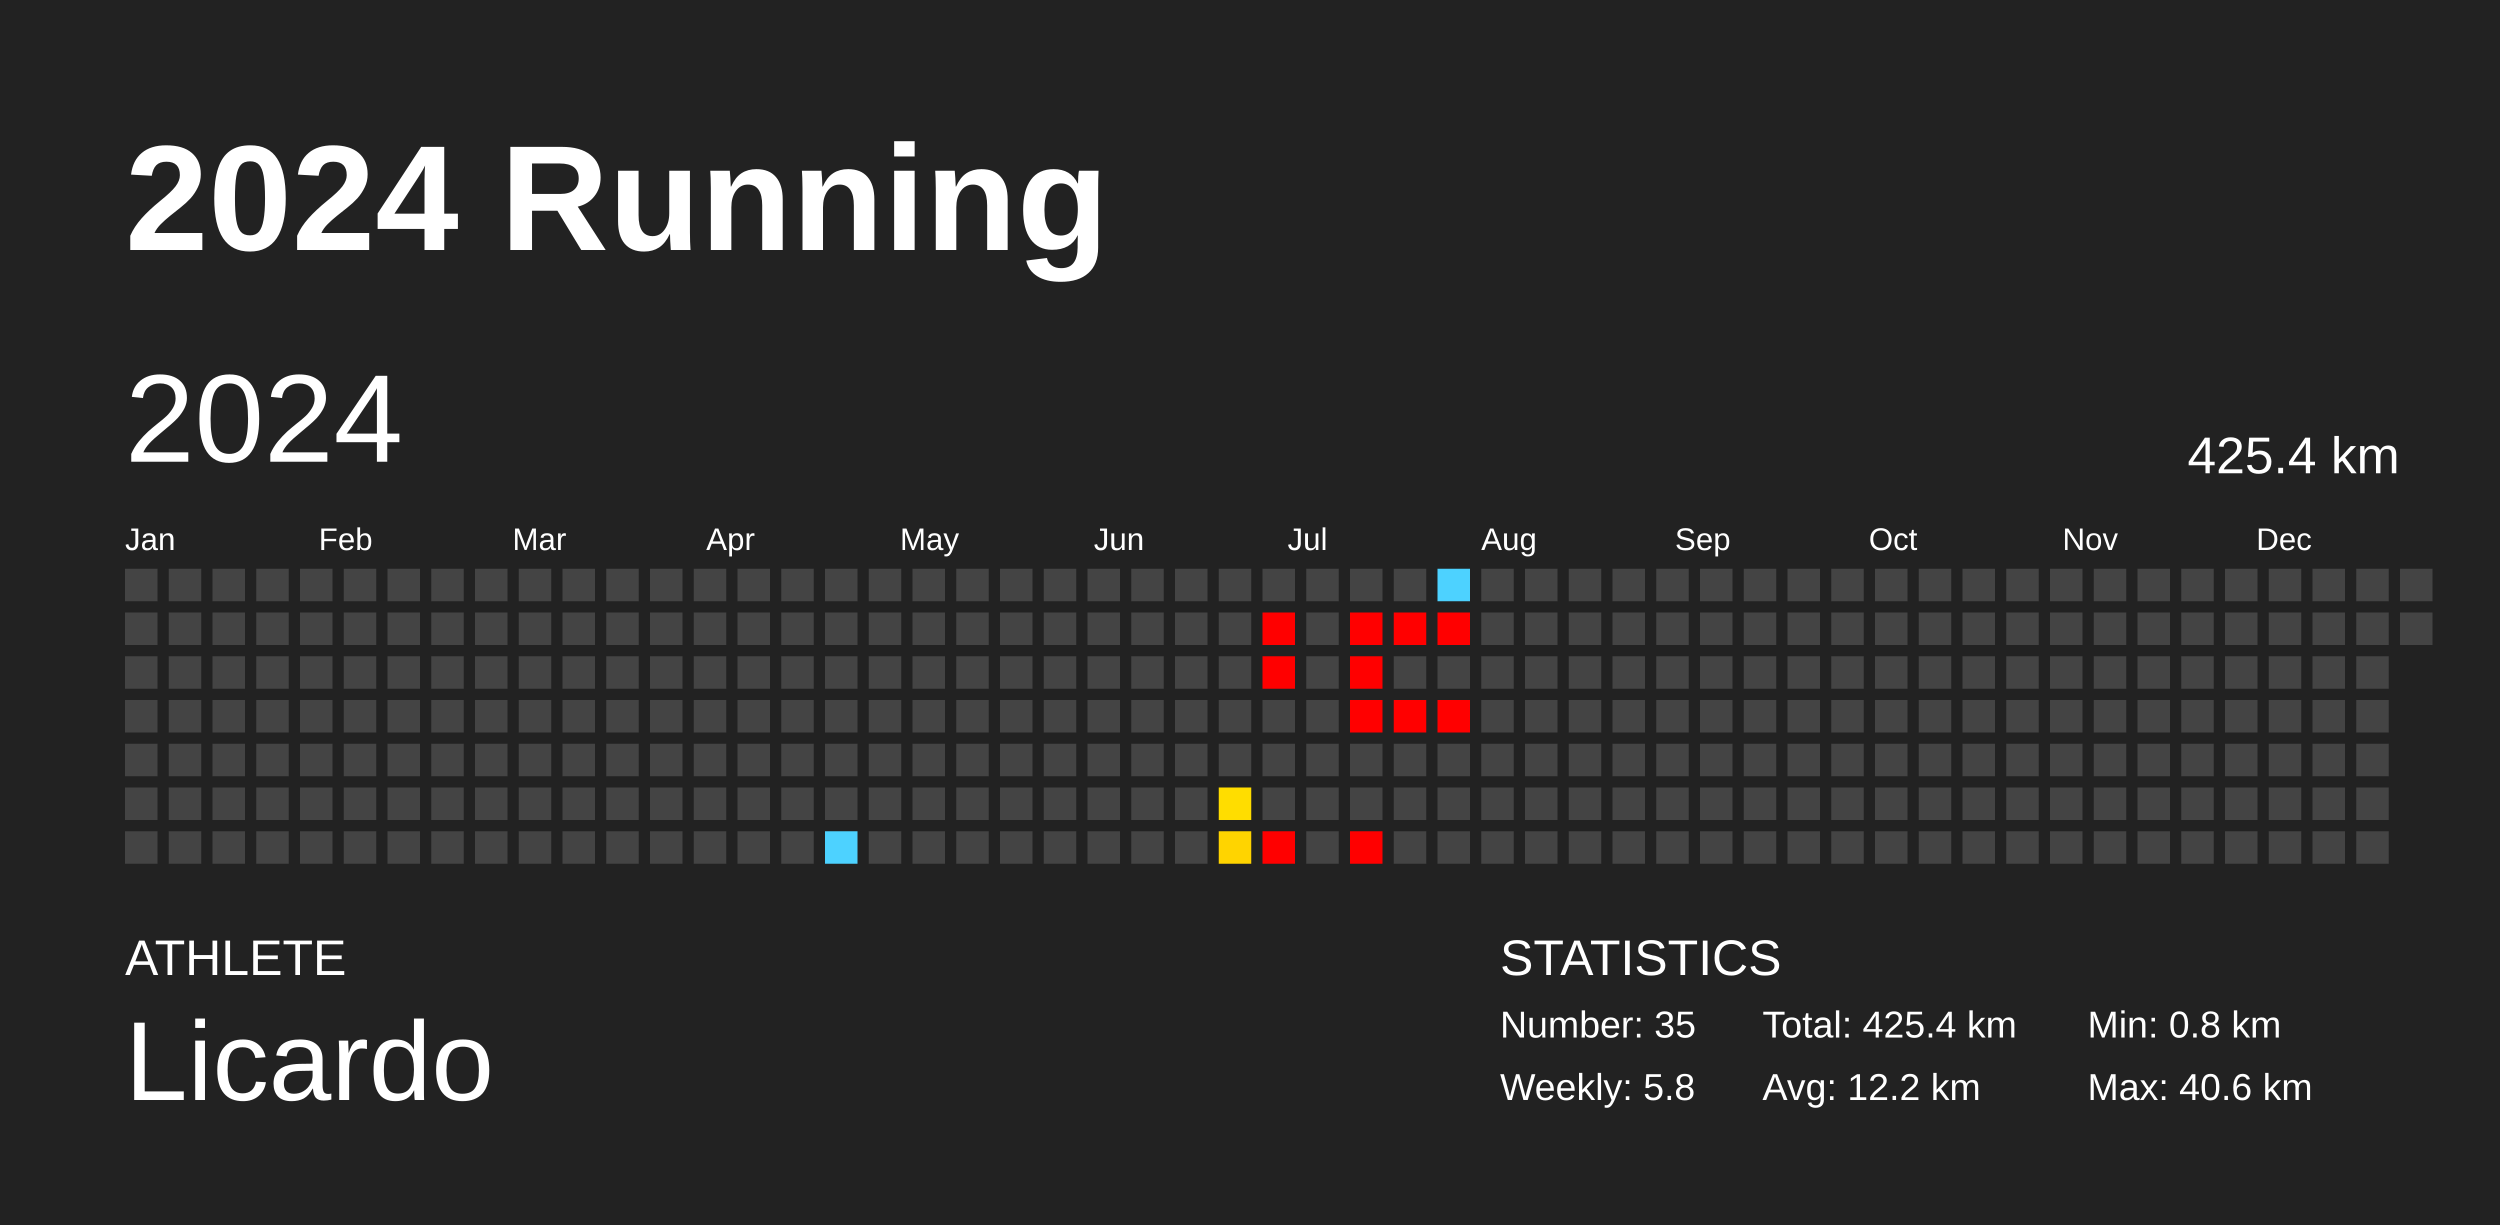
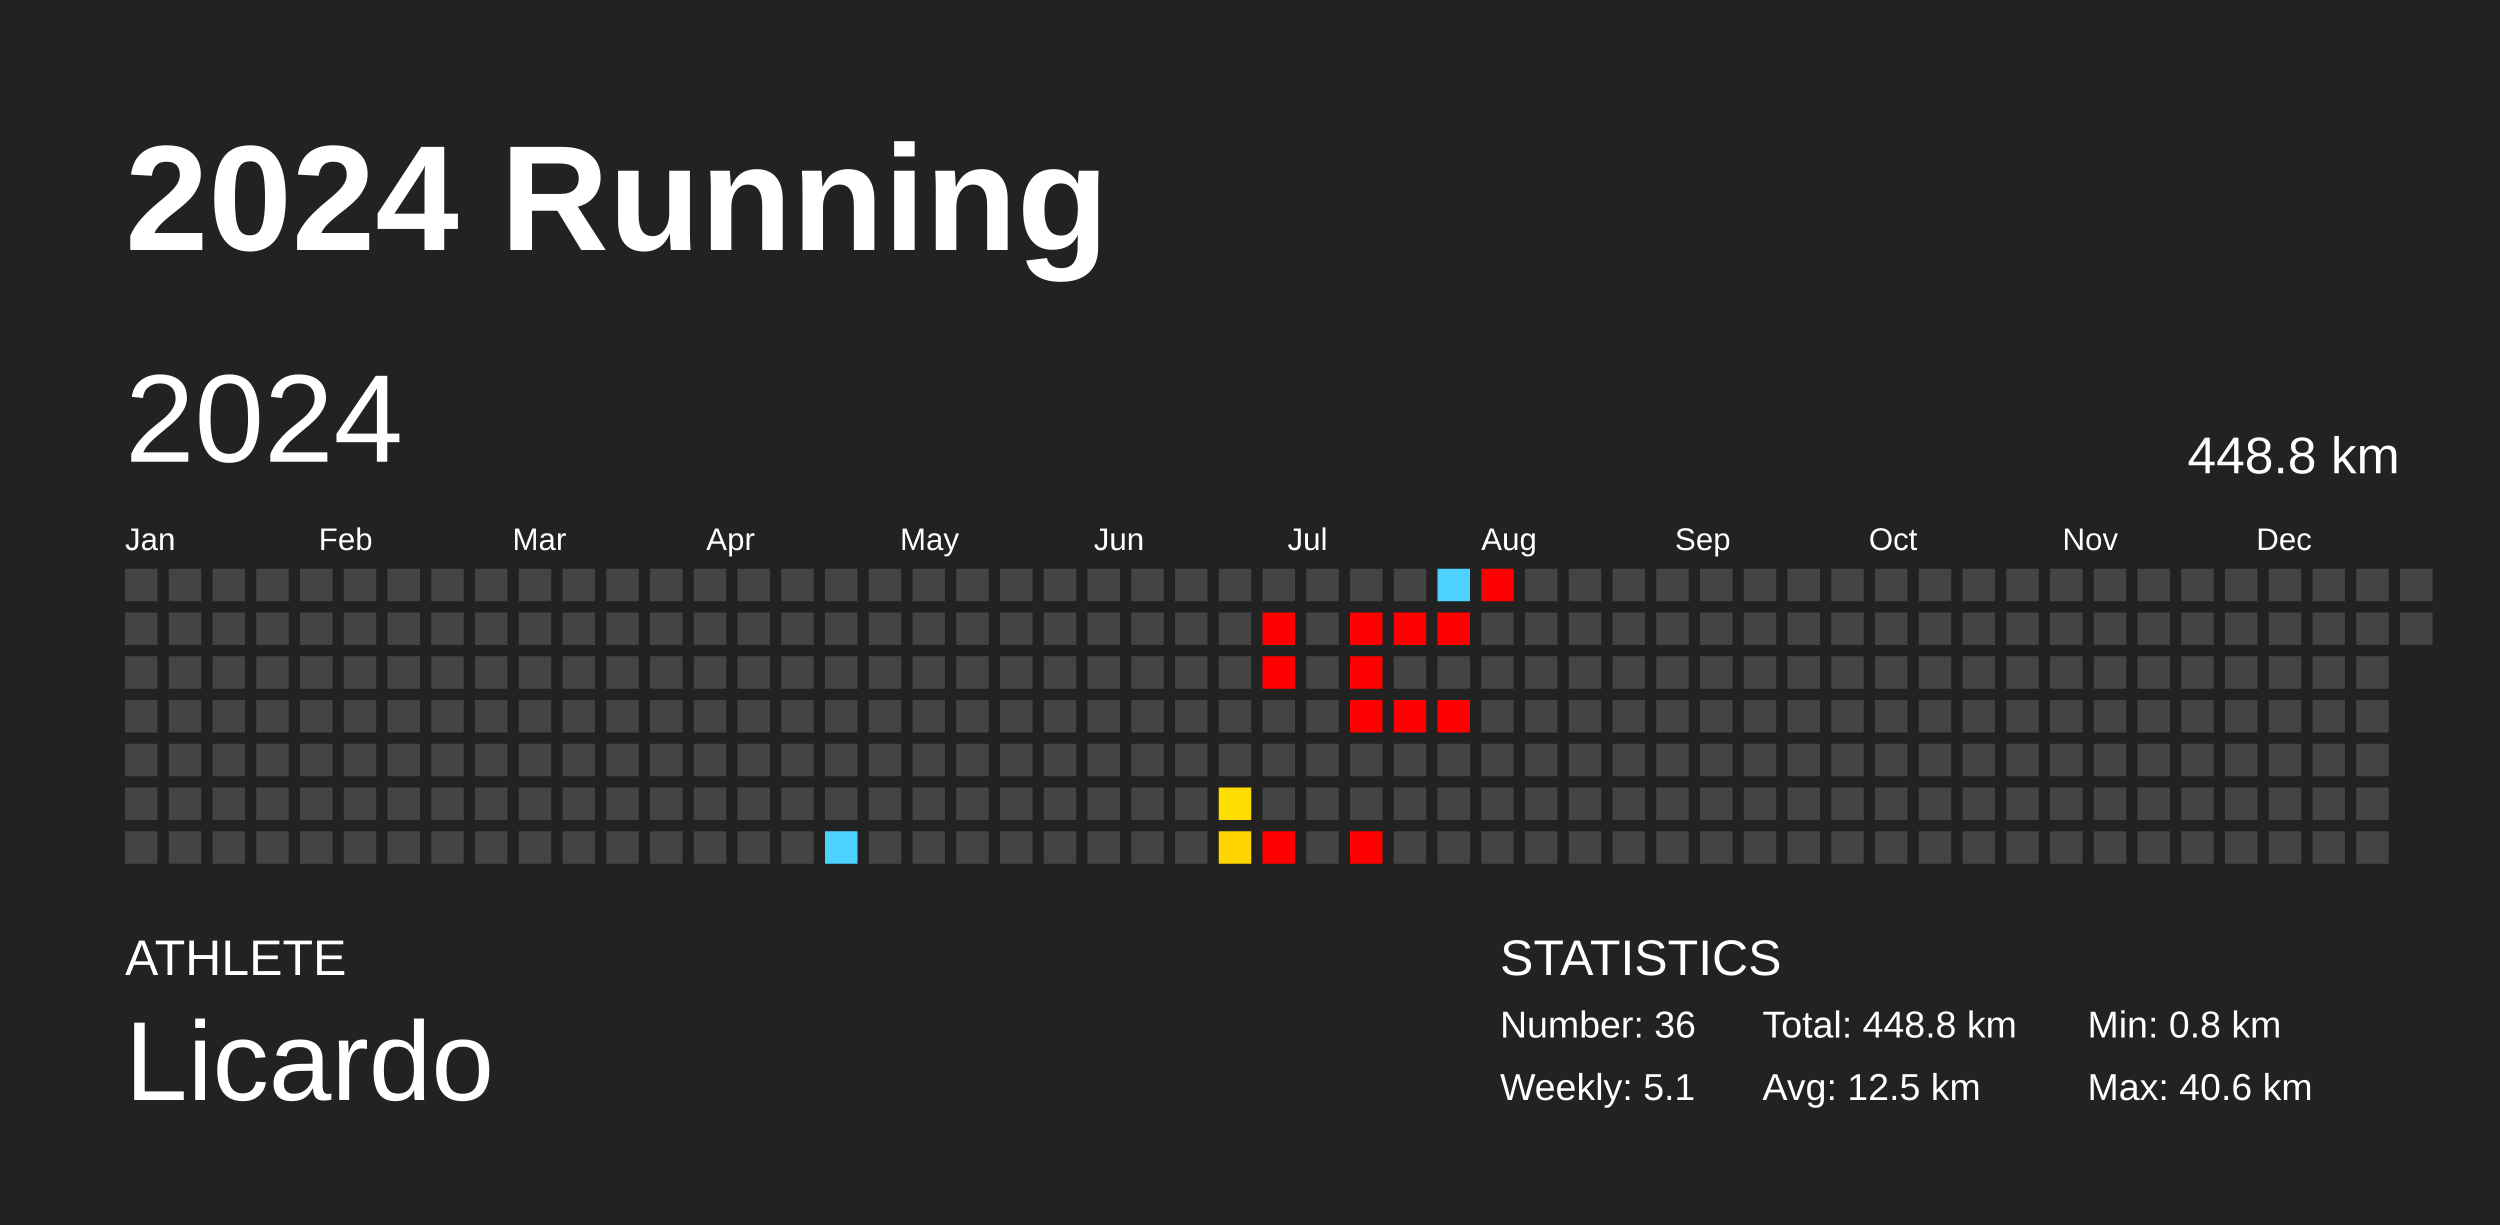
<svg xmlns="http://www.w3.org/2000/svg" baseProfile="full" height="98mm" version="1.1" viewBox="0,0,200,98" width="200mm">
  <defs />
  <rect fill="#222222" height="98" width="200" x="0" y="0" />
  <text fill="#FFFFFF" style="font-size:12px; font-family:Arial; font-weight:bold;" x="10" y="20">2024 Running</text>
  <text fill="#FFFFFF" style="font-size:4px; font-family:Arial" x="10" y="78">ATHLETE</text>
  <text fill="#FFFFFF" style="font-size:9px; font-family:Arial" x="10" y="88">Licardo</text>
  <text fill="#FFFFFF" style="font-size:4px; font-family:Arial" x="120" y="78">STATISTICS</text>
-   <text fill="#FFFFFF" style="font-size:3px; font-family:Arial" x="120" y="83">Number: 35</text>
-   <text fill="#FFFFFF" style="font-size:3px; font-family:Arial" x="120" y="88">Weekly: 5.8</text>
-   <text fill="#FFFFFF" style="font-size:3px; font-family:Arial" x="141" y="83">Total: 425.4 km</text>
-   <text fill="#FFFFFF" style="font-size:3px; font-family:Arial" x="141" y="88">Avg: 12.2 km</text>
+   <text fill="#FFFFFF" style="font-size:3px; font-family:Arial" x="120" y="83">Number: 36</text>
+   <text fill="#FFFFFF" style="font-size:3px; font-family:Arial" x="120" y="88">Weekly: 5.1</text>
+   <text fill="#FFFFFF" style="font-size:3px; font-family:Arial" x="141" y="83">Total: 448.8 km</text>
+   <text fill="#FFFFFF" style="font-size:3px; font-family:Arial" x="141" y="88">Avg: 12.5 km</text>
  <text fill="#FFFFFF" style="font-size:3px; font-family:Arial" x="167" y="83">Min: 0.8 km</text>
  <text fill="#FFFFFF" style="font-size:3px; font-family:Arial" x="167" y="88">Max: 40.6 km</text>
  <text dominant-baseline="hanging" fill="#FFFFFF" style="font-size:10.0px; font-family:Arial;" x="10" y="30">2024</text>
-   <text dominant-baseline="hanging" fill="#FFFFFF" style="font-size:4.125px; font-family:Arial;" x="175" y="35">425.4 km</text>
+   <text dominant-baseline="hanging" fill="#FFFFFF" style="font-size:4.125px; font-family:Arial;" x="175" y="35">448.8 km</text>
  <text fill="#FFFFFF" style="font-size:2.5px; font-family:Arial" x="10.0" y="44">Jan</text>
  <text fill="#FFFFFF" style="font-size:2.5px; font-family:Arial" x="25.5" y="44">Feb</text>
  <text fill="#FFFFFF" style="font-size:2.5px; font-family:Arial" x="41.0" y="44">Mar</text>
  <text fill="#FFFFFF" style="font-size:2.5px; font-family:Arial" x="56.5" y="44">Apr</text>
  <text fill="#FFFFFF" style="font-size:2.5px; font-family:Arial" x="72.0" y="44">May</text>
  <text fill="#FFFFFF" style="font-size:2.5px; font-family:Arial" x="87.5" y="44">Jun</text>
  <text fill="#FFFFFF" style="font-size:2.5px; font-family:Arial" x="103.0" y="44">Jul</text>
  <text fill="#FFFFFF" style="font-size:2.5px; font-family:Arial" x="118.5" y="44">Aug</text>
  <text fill="#FFFFFF" style="font-size:2.5px; font-family:Arial" x="134.0" y="44">Sep</text>
  <text fill="#FFFFFF" style="font-size:2.5px; font-family:Arial" x="149.5" y="44">Oct</text>
  <text fill="#FFFFFF" style="font-size:2.5px; font-family:Arial" x="165.0" y="44">Nov</text>
  <text fill="#FFFFFF" style="font-size:2.5px; font-family:Arial" x="180.5" y="44">Dec</text>
  <rect fill="#444444" height="2.6" width="2.6" x="10.0" y="45.5" />
  <rect fill="#444444" height="2.6" width="2.6" x="10.0" y="49.0" />
  <rect fill="#444444" height="2.6" width="2.6" x="10.0" y="52.5" />
  <rect fill="#444444" height="2.6" width="2.6" x="10.0" y="56.0" />
  <rect fill="#444444" height="2.6" width="2.6" x="10.0" y="59.5" />
  <rect fill="#444444" height="2.6" width="2.6" x="10.0" y="63.0" />
  <rect fill="#444444" height="2.6" width="2.6" x="10.0" y="66.5" />
  <rect fill="#444444" height="2.6" width="2.6" x="13.5" y="45.5" />
  <rect fill="#444444" height="2.6" width="2.6" x="13.5" y="49.0" />
  <rect fill="#444444" height="2.6" width="2.6" x="13.5" y="52.5" />
  <rect fill="#444444" height="2.6" width="2.6" x="13.5" y="56.0" />
  <rect fill="#444444" height="2.6" width="2.6" x="13.5" y="59.5" />
  <rect fill="#444444" height="2.6" width="2.6" x="13.5" y="63.0" />
  <rect fill="#444444" height="2.6" width="2.6" x="13.5" y="66.5" />
  <rect fill="#444444" height="2.6" width="2.6" x="17.0" y="45.5" />
  <rect fill="#444444" height="2.6" width="2.6" x="17.0" y="49.0" />
  <rect fill="#444444" height="2.6" width="2.6" x="17.0" y="52.5" />
  <rect fill="#444444" height="2.6" width="2.6" x="17.0" y="56.0" />
  <rect fill="#444444" height="2.6" width="2.6" x="17.0" y="59.5" />
  <rect fill="#444444" height="2.6" width="2.6" x="17.0" y="63.0" />
  <rect fill="#444444" height="2.6" width="2.6" x="17.0" y="66.5" />
  <rect fill="#444444" height="2.6" width="2.6" x="20.5" y="45.5" />
  <rect fill="#444444" height="2.6" width="2.6" x="20.5" y="49.0" />
  <rect fill="#444444" height="2.6" width="2.6" x="20.5" y="52.5" />
  <rect fill="#444444" height="2.6" width="2.6" x="20.5" y="56.0" />
  <rect fill="#444444" height="2.6" width="2.6" x="20.5" y="59.5" />
  <rect fill="#444444" height="2.6" width="2.6" x="20.5" y="63.0" />
  <rect fill="#444444" height="2.6" width="2.6" x="20.5" y="66.5" />
  <rect fill="#444444" height="2.6" width="2.6" x="24.0" y="45.5" />
  <rect fill="#444444" height="2.6" width="2.6" x="24.0" y="49.0" />
  <rect fill="#444444" height="2.6" width="2.6" x="24.0" y="52.5" />
  <rect fill="#444444" height="2.6" width="2.6" x="24.0" y="56.0" />
  <rect fill="#444444" height="2.6" width="2.6" x="24.0" y="59.5" />
  <rect fill="#444444" height="2.6" width="2.6" x="24.0" y="63.0" />
  <rect fill="#444444" height="2.6" width="2.6" x="24.0" y="66.5" />
  <rect fill="#444444" height="2.6" width="2.6" x="27.5" y="45.5" />
  <rect fill="#444444" height="2.6" width="2.6" x="27.5" y="49.0" />
  <rect fill="#444444" height="2.6" width="2.6" x="27.5" y="52.5" />
  <rect fill="#444444" height="2.6" width="2.6" x="27.5" y="56.0" />
  <rect fill="#444444" height="2.6" width="2.6" x="27.5" y="59.5" />
  <rect fill="#444444" height="2.6" width="2.6" x="27.5" y="63.0" />
  <rect fill="#444444" height="2.6" width="2.6" x="27.5" y="66.5" />
  <rect fill="#444444" height="2.6" width="2.6" x="31.0" y="45.5" />
  <rect fill="#444444" height="2.6" width="2.6" x="31.0" y="49.0" />
  <rect fill="#444444" height="2.6" width="2.6" x="31.0" y="52.5" />
  <rect fill="#444444" height="2.6" width="2.6" x="31.0" y="56.0" />
  <rect fill="#444444" height="2.6" width="2.6" x="31.0" y="59.5" />
  <rect fill="#444444" height="2.6" width="2.6" x="31.0" y="63.0" />
  <rect fill="#444444" height="2.6" width="2.6" x="31.0" y="66.5" />
  <rect fill="#444444" height="2.6" width="2.6" x="34.5" y="45.5" />
  <rect fill="#444444" height="2.6" width="2.6" x="34.5" y="49.0" />
  <rect fill="#444444" height="2.6" width="2.6" x="34.5" y="52.5" />
  <rect fill="#444444" height="2.6" width="2.6" x="34.5" y="56.0" />
  <rect fill="#444444" height="2.6" width="2.6" x="34.5" y="59.5" />
  <rect fill="#444444" height="2.6" width="2.6" x="34.5" y="63.0" />
  <rect fill="#444444" height="2.6" width="2.6" x="34.5" y="66.5" />
  <rect fill="#444444" height="2.6" width="2.6" x="38.0" y="45.5" />
  <rect fill="#444444" height="2.6" width="2.6" x="38.0" y="49.0" />
  <rect fill="#444444" height="2.6" width="2.6" x="38.0" y="52.5" />
  <rect fill="#444444" height="2.6" width="2.6" x="38.0" y="56.0" />
  <rect fill="#444444" height="2.6" width="2.6" x="38.0" y="59.5" />
  <rect fill="#444444" height="2.6" width="2.6" x="38.0" y="63.0" />
  <rect fill="#444444" height="2.6" width="2.6" x="38.0" y="66.5" />
  <rect fill="#444444" height="2.6" width="2.6" x="41.5" y="45.5" />
  <rect fill="#444444" height="2.6" width="2.6" x="41.5" y="49.0" />
  <rect fill="#444444" height="2.6" width="2.6" x="41.5" y="52.5" />
  <rect fill="#444444" height="2.6" width="2.6" x="41.5" y="56.0" />
  <rect fill="#444444" height="2.6" width="2.6" x="41.5" y="59.5" />
  <rect fill="#444444" height="2.6" width="2.6" x="41.5" y="63.0" />
  <rect fill="#444444" height="2.6" width="2.6" x="41.5" y="66.5" />
  <rect fill="#444444" height="2.6" width="2.6" x="45.0" y="45.5" />
  <rect fill="#444444" height="2.6" width="2.6" x="45.0" y="49.0" />
  <rect fill="#444444" height="2.6" width="2.6" x="45.0" y="52.5" />
  <rect fill="#444444" height="2.6" width="2.6" x="45.0" y="56.0" />
  <rect fill="#444444" height="2.6" width="2.6" x="45.0" y="59.5" />
  <rect fill="#444444" height="2.6" width="2.6" x="45.0" y="63.0" />
  <rect fill="#444444" height="2.6" width="2.6" x="45.0" y="66.5" />
  <rect fill="#444444" height="2.6" width="2.6" x="48.5" y="45.5" />
  <rect fill="#444444" height="2.6" width="2.6" x="48.5" y="49.0" />
  <rect fill="#444444" height="2.6" width="2.6" x="48.5" y="52.5" />
  <rect fill="#444444" height="2.6" width="2.6" x="48.5" y="56.0" />
  <rect fill="#444444" height="2.6" width="2.6" x="48.5" y="59.5" />
  <rect fill="#444444" height="2.6" width="2.6" x="48.5" y="63.0" />
  <rect fill="#444444" height="2.6" width="2.6" x="48.5" y="66.5" />
  <rect fill="#444444" height="2.6" width="2.6" x="52.0" y="45.5" />
  <rect fill="#444444" height="2.6" width="2.6" x="52.0" y="49.0" />
  <rect fill="#444444" height="2.6" width="2.6" x="52.0" y="52.5" />
  <rect fill="#444444" height="2.6" width="2.6" x="52.0" y="56.0" />
  <rect fill="#444444" height="2.6" width="2.6" x="52.0" y="59.5" />
  <rect fill="#444444" height="2.6" width="2.6" x="52.0" y="63.0" />
  <rect fill="#444444" height="2.6" width="2.6" x="52.0" y="66.5" />
  <rect fill="#444444" height="2.6" width="2.6" x="55.5" y="45.5" />
  <rect fill="#444444" height="2.6" width="2.6" x="55.5" y="49.0" />
  <rect fill="#444444" height="2.6" width="2.6" x="55.5" y="52.5" />
  <rect fill="#444444" height="2.6" width="2.6" x="55.5" y="56.0" />
  <rect fill="#444444" height="2.6" width="2.6" x="55.5" y="59.5" />
  <rect fill="#444444" height="2.6" width="2.6" x="55.5" y="63.0" />
  <rect fill="#444444" height="2.6" width="2.6" x="55.5" y="66.5" />
  <rect fill="#444444" height="2.6" width="2.6" x="59.0" y="45.5" />
  <rect fill="#444444" height="2.6" width="2.6" x="59.0" y="49.0" />
  <rect fill="#444444" height="2.6" width="2.6" x="59.0" y="52.5" />
  <rect fill="#444444" height="2.6" width="2.6" x="59.0" y="56.0" />
  <rect fill="#444444" height="2.6" width="2.6" x="59.0" y="59.5" />
  <rect fill="#444444" height="2.6" width="2.6" x="59.0" y="63.0" />
  <rect fill="#444444" height="2.6" width="2.6" x="59.0" y="66.5" />
  <rect fill="#444444" height="2.6" width="2.6" x="62.5" y="45.5" />
  <rect fill="#444444" height="2.6" width="2.6" x="62.5" y="49.0" />
  <rect fill="#444444" height="2.6" width="2.6" x="62.5" y="52.5" />
  <rect fill="#444444" height="2.6" width="2.6" x="62.5" y="56.0" />
  <rect fill="#444444" height="2.6" width="2.6" x="62.5" y="59.5" />
  <rect fill="#444444" height="2.6" width="2.6" x="62.5" y="63.0" />
  <rect fill="#444444" height="2.6" width="2.6" x="62.5" y="66.5" />
  <rect fill="#444444" height="2.6" width="2.6" x="66.0" y="45.5" />
  <rect fill="#444444" height="2.6" width="2.6" x="66.0" y="49.0" />
  <rect fill="#444444" height="2.6" width="2.6" x="66.0" y="52.5" />
  <rect fill="#444444" height="2.6" width="2.6" x="66.0" y="56.0" />
  <rect fill="#444444" height="2.6" width="2.6" x="66.0" y="59.5" />
  <rect fill="#444444" height="2.6" width="2.6" x="66.0" y="63.0" />
  <rect fill="#4dd2ff" height="2.6" width="2.6" x="66.0" y="66.5" />
  <rect fill="#444444" height="2.6" width="2.6" x="69.5" y="45.5" />
  <rect fill="#444444" height="2.6" width="2.6" x="69.5" y="49.0" />
  <rect fill="#444444" height="2.6" width="2.6" x="69.5" y="52.5" />
  <rect fill="#444444" height="2.6" width="2.6" x="69.5" y="56.0" />
  <rect fill="#444444" height="2.6" width="2.6" x="69.5" y="59.5" />
  <rect fill="#444444" height="2.6" width="2.6" x="69.5" y="63.0" />
  <rect fill="#444444" height="2.6" width="2.6" x="69.5" y="66.5" />
  <rect fill="#444444" height="2.6" width="2.6" x="73.0" y="45.5" />
  <rect fill="#444444" height="2.6" width="2.6" x="73.0" y="49.0" />
  <rect fill="#444444" height="2.6" width="2.6" x="73.0" y="52.5" />
  <rect fill="#444444" height="2.6" width="2.6" x="73.0" y="56.0" />
  <rect fill="#444444" height="2.6" width="2.6" x="73.0" y="59.5" />
  <rect fill="#444444" height="2.6" width="2.6" x="73.0" y="63.0" />
  <rect fill="#444444" height="2.6" width="2.6" x="73.0" y="66.5" />
  <rect fill="#444444" height="2.6" width="2.6" x="76.5" y="45.5" />
  <rect fill="#444444" height="2.6" width="2.6" x="76.5" y="49.0" />
  <rect fill="#444444" height="2.6" width="2.6" x="76.5" y="52.5" />
  <rect fill="#444444" height="2.6" width="2.6" x="76.5" y="56.0" />
  <rect fill="#444444" height="2.6" width="2.6" x="76.5" y="59.5" />
  <rect fill="#444444" height="2.6" width="2.6" x="76.5" y="63.0" />
  <rect fill="#444444" height="2.6" width="2.6" x="76.5" y="66.5" />
  <rect fill="#444444" height="2.6" width="2.6" x="80.0" y="45.5" />
  <rect fill="#444444" height="2.6" width="2.6" x="80.0" y="49.0" />
  <rect fill="#444444" height="2.6" width="2.6" x="80.0" y="52.5" />
  <rect fill="#444444" height="2.6" width="2.6" x="80.0" y="56.0" />
  <rect fill="#444444" height="2.6" width="2.6" x="80.0" y="59.5" />
  <rect fill="#444444" height="2.6" width="2.6" x="80.0" y="63.0" />
  <rect fill="#444444" height="2.6" width="2.6" x="80.0" y="66.5" />
  <rect fill="#444444" height="2.6" width="2.6" x="83.5" y="45.5" />
  <rect fill="#444444" height="2.6" width="2.6" x="83.5" y="49.0" />
  <rect fill="#444444" height="2.6" width="2.6" x="83.5" y="52.5" />
  <rect fill="#444444" height="2.6" width="2.6" x="83.5" y="56.0" />
  <rect fill="#444444" height="2.6" width="2.6" x="83.5" y="59.5" />
  <rect fill="#444444" height="2.6" width="2.6" x="83.5" y="63.0" />
  <rect fill="#444444" height="2.6" width="2.6" x="83.5" y="66.5" />
  <rect fill="#444444" height="2.6" width="2.6" x="87.0" y="45.5" />
  <rect fill="#444444" height="2.6" width="2.6" x="87.0" y="49.0" />
  <rect fill="#444444" height="2.6" width="2.6" x="87.0" y="52.5" />
  <rect fill="#444444" height="2.6" width="2.6" x="87.0" y="56.0" />
  <rect fill="#444444" height="2.6" width="2.6" x="87.0" y="59.5" />
  <rect fill="#444444" height="2.6" width="2.6" x="87.0" y="63.0" />
  <rect fill="#444444" height="2.6" width="2.6" x="87.0" y="66.5" />
  <rect fill="#444444" height="2.6" width="2.6" x="90.5" y="45.5" />
  <rect fill="#444444" height="2.6" width="2.6" x="90.5" y="49.0" />
  <rect fill="#444444" height="2.6" width="2.6" x="90.5" y="52.5" />
  <rect fill="#444444" height="2.6" width="2.6" x="90.5" y="56.0" />
  <rect fill="#444444" height="2.6" width="2.6" x="90.5" y="59.5" />
  <rect fill="#444444" height="2.6" width="2.6" x="90.5" y="63.0" />
  <rect fill="#444444" height="2.6" width="2.6" x="90.5" y="66.5" />
  <rect fill="#444444" height="2.6" width="2.6" x="94.0" y="45.5" />
  <rect fill="#444444" height="2.6" width="2.6" x="94.0" y="49.0" />
  <rect fill="#444444" height="2.6" width="2.6" x="94.0" y="52.5" />
  <rect fill="#444444" height="2.6" width="2.6" x="94.0" y="56.0" />
  <rect fill="#444444" height="2.6" width="2.6" x="94.0" y="59.5" />
  <rect fill="#444444" height="2.6" width="2.6" x="94.0" y="63.0" />
  <rect fill="#444444" height="2.6" width="2.6" x="94.0" y="66.5" />
  <rect fill="#444444" height="2.6" width="2.6" x="97.5" y="45.5" />
  <rect fill="#444444" height="2.6" width="2.6" x="97.5" y="49.0" />
  <rect fill="#444444" height="2.6" width="2.6" x="97.5" y="52.5" />
  <rect fill="#444444" height="2.6" width="2.6" x="97.5" y="56.0" />
  <rect fill="#444444" height="2.6" width="2.6" x="97.5" y="59.5" />
  <rect fill="#ffdd00" height="2.6" width="2.6" x="97.5" y="63.0" />
  <rect fill="#ffd400" height="2.6" width="2.6" x="97.5" y="66.5" />
  <rect fill="#444444" height="2.6" width="2.6" x="101.0" y="45.5" />
  <rect fill="red" height="2.6" width="2.6" x="101.0" y="49.0" />
  <rect fill="red" height="2.6" width="2.6" x="101.0" y="52.5" />
  <rect fill="#444444" height="2.6" width="2.6" x="101.0" y="56.0" />
  <rect fill="#444444" height="2.6" width="2.6" x="101.0" y="59.5" />
  <rect fill="#444444" height="2.6" width="2.6" x="101.0" y="63.0" />
  <rect fill="red" height="2.6" width="2.6" x="101.0" y="66.5" />
  <rect fill="#444444" height="2.6" width="2.6" x="104.5" y="45.5" />
  <rect fill="#444444" height="2.6" width="2.6" x="104.5" y="49.0" />
  <rect fill="#444444" height="2.6" width="2.6" x="104.5" y="52.5" />
  <rect fill="#444444" height="2.6" width="2.6" x="104.5" y="56.0" />
  <rect fill="#444444" height="2.6" width="2.6" x="104.5" y="59.5" />
  <rect fill="#444444" height="2.6" width="2.6" x="104.5" y="63.0" />
  <rect fill="#444444" height="2.6" width="2.6" x="104.5" y="66.5" />
  <rect fill="#444444" height="2.6" width="2.6" x="108.0" y="45.5" />
  <rect fill="red" height="2.6" width="2.6" x="108.0" y="49.0" />
  <rect fill="red" height="2.6" width="2.6" x="108.0" y="52.5" />
  <rect fill="red" height="2.6" width="2.6" x="108.0" y="56.0" />
  <rect fill="#444444" height="2.6" width="2.6" x="108.0" y="59.5" />
  <rect fill="#444444" height="2.6" width="2.6" x="108.0" y="63.0" />
  <rect fill="red" height="2.6" width="2.6" x="108.0" y="66.5" />
  <rect fill="#444444" height="2.6" width="2.6" x="111.5" y="45.5" />
  <rect fill="red" height="2.6" width="2.6" x="111.5" y="49.0" />
  <rect fill="#444444" height="2.6" width="2.6" x="111.5" y="52.5" />
  <rect fill="red" height="2.6" width="2.6" x="111.5" y="56.0" />
  <rect fill="#444444" height="2.6" width="2.6" x="111.5" y="59.5" />
  <rect fill="#444444" height="2.6" width="2.6" x="111.5" y="63.0" />
  <rect fill="#444444" height="2.6" width="2.6" x="111.5" y="66.5" />
  <rect fill="#4dd2ff" height="2.6" width="2.6" x="115.0" y="45.5" />
  <rect fill="red" height="2.6" width="2.6" x="115.0" y="49.0" />
  <rect fill="#444444" height="2.6" width="2.6" x="115.0" y="52.5" />
  <rect fill="red" height="2.6" width="2.6" x="115.0" y="56.0" />
  <rect fill="#444444" height="2.6" width="2.6" x="115.0" y="59.5" />
  <rect fill="#444444" height="2.6" width="2.6" x="115.0" y="63.0" />
  <rect fill="#444444" height="2.6" width="2.6" x="115.0" y="66.5" />
-   <rect fill="#444444" height="2.6" width="2.6" x="118.5" y="45.5" />
+   <rect fill="red" height="2.6" width="2.6" x="118.5" y="45.5" />
  <rect fill="#444444" height="2.6" width="2.6" x="118.5" y="49.0" />
  <rect fill="#444444" height="2.6" width="2.6" x="118.5" y="52.5" />
  <rect fill="#444444" height="2.6" width="2.6" x="118.5" y="56.0" />
  <rect fill="#444444" height="2.6" width="2.6" x="118.5" y="59.5" />
  <rect fill="#444444" height="2.6" width="2.6" x="118.5" y="63.0" />
  <rect fill="#444444" height="2.6" width="2.6" x="118.5" y="66.5" />
  <rect fill="#444444" height="2.6" width="2.6" x="122.0" y="45.5" />
  <rect fill="#444444" height="2.6" width="2.6" x="122.0" y="49.0" />
  <rect fill="#444444" height="2.6" width="2.6" x="122.0" y="52.5" />
  <rect fill="#444444" height="2.6" width="2.6" x="122.0" y="56.0" />
  <rect fill="#444444" height="2.6" width="2.6" x="122.0" y="59.5" />
  <rect fill="#444444" height="2.6" width="2.6" x="122.0" y="63.0" />
  <rect fill="#444444" height="2.6" width="2.6" x="122.0" y="66.5" />
  <rect fill="#444444" height="2.6" width="2.6" x="125.5" y="45.5" />
  <rect fill="#444444" height="2.6" width="2.6" x="125.5" y="49.0" />
  <rect fill="#444444" height="2.6" width="2.6" x="125.5" y="52.5" />
  <rect fill="#444444" height="2.6" width="2.6" x="125.5" y="56.0" />
  <rect fill="#444444" height="2.6" width="2.6" x="125.5" y="59.5" />
  <rect fill="#444444" height="2.6" width="2.6" x="125.5" y="63.0" />
  <rect fill="#444444" height="2.6" width="2.6" x="125.5" y="66.5" />
  <rect fill="#444444" height="2.6" width="2.6" x="129.0" y="45.5" />
  <rect fill="#444444" height="2.6" width="2.6" x="129.0" y="49.0" />
  <rect fill="#444444" height="2.6" width="2.6" x="129.0" y="52.5" />
  <rect fill="#444444" height="2.6" width="2.6" x="129.0" y="56.0" />
  <rect fill="#444444" height="2.6" width="2.6" x="129.0" y="59.5" />
  <rect fill="#444444" height="2.6" width="2.6" x="129.0" y="63.0" />
  <rect fill="#444444" height="2.6" width="2.6" x="129.0" y="66.5" />
  <rect fill="#444444" height="2.6" width="2.6" x="132.5" y="45.5" />
  <rect fill="#444444" height="2.6" width="2.6" x="132.5" y="49.0" />
  <rect fill="#444444" height="2.6" width="2.6" x="132.5" y="52.5" />
  <rect fill="#444444" height="2.6" width="2.6" x="132.5" y="56.0" />
  <rect fill="#444444" height="2.6" width="2.6" x="132.5" y="59.5" />
  <rect fill="#444444" height="2.6" width="2.6" x="132.5" y="63.0" />
  <rect fill="#444444" height="2.6" width="2.6" x="132.5" y="66.5" />
  <rect fill="#444444" height="2.6" width="2.6" x="136.0" y="45.5" />
  <rect fill="#444444" height="2.6" width="2.6" x="136.0" y="49.0" />
  <rect fill="#444444" height="2.6" width="2.6" x="136.0" y="52.5" />
  <rect fill="#444444" height="2.6" width="2.6" x="136.0" y="56.0" />
  <rect fill="#444444" height="2.6" width="2.6" x="136.0" y="59.5" />
  <rect fill="#444444" height="2.6" width="2.6" x="136.0" y="63.0" />
  <rect fill="#444444" height="2.6" width="2.6" x="136.0" y="66.5" />
  <rect fill="#444444" height="2.6" width="2.6" x="139.5" y="45.5" />
  <rect fill="#444444" height="2.6" width="2.6" x="139.5" y="49.0" />
  <rect fill="#444444" height="2.6" width="2.6" x="139.5" y="52.5" />
  <rect fill="#444444" height="2.6" width="2.6" x="139.5" y="56.0" />
  <rect fill="#444444" height="2.6" width="2.6" x="139.5" y="59.5" />
  <rect fill="#444444" height="2.6" width="2.6" x="139.5" y="63.0" />
  <rect fill="#444444" height="2.6" width="2.6" x="139.5" y="66.5" />
  <rect fill="#444444" height="2.6" width="2.6" x="143.0" y="45.5" />
  <rect fill="#444444" height="2.6" width="2.6" x="143.0" y="49.0" />
  <rect fill="#444444" height="2.6" width="2.6" x="143.0" y="52.5" />
  <rect fill="#444444" height="2.6" width="2.6" x="143.0" y="56.0" />
  <rect fill="#444444" height="2.6" width="2.6" x="143.0" y="59.5" />
  <rect fill="#444444" height="2.6" width="2.6" x="143.0" y="63.0" />
  <rect fill="#444444" height="2.6" width="2.6" x="143.0" y="66.5" />
  <rect fill="#444444" height="2.6" width="2.6" x="146.5" y="45.5" />
  <rect fill="#444444" height="2.6" width="2.6" x="146.5" y="49.0" />
  <rect fill="#444444" height="2.6" width="2.6" x="146.5" y="52.5" />
  <rect fill="#444444" height="2.6" width="2.6" x="146.5" y="56.0" />
  <rect fill="#444444" height="2.6" width="2.6" x="146.5" y="59.5" />
  <rect fill="#444444" height="2.6" width="2.6" x="146.5" y="63.0" />
  <rect fill="#444444" height="2.6" width="2.6" x="146.5" y="66.5" />
  <rect fill="#444444" height="2.6" width="2.6" x="150.0" y="45.5" />
  <rect fill="#444444" height="2.6" width="2.6" x="150.0" y="49.0" />
  <rect fill="#444444" height="2.6" width="2.6" x="150.0" y="52.5" />
  <rect fill="#444444" height="2.6" width="2.6" x="150.0" y="56.0" />
  <rect fill="#444444" height="2.6" width="2.6" x="150.0" y="59.5" />
  <rect fill="#444444" height="2.6" width="2.6" x="150.0" y="63.0" />
  <rect fill="#444444" height="2.6" width="2.6" x="150.0" y="66.5" />
  <rect fill="#444444" height="2.6" width="2.6" x="153.5" y="45.5" />
  <rect fill="#444444" height="2.6" width="2.6" x="153.5" y="49.0" />
  <rect fill="#444444" height="2.6" width="2.6" x="153.5" y="52.5" />
  <rect fill="#444444" height="2.6" width="2.6" x="153.5" y="56.0" />
  <rect fill="#444444" height="2.6" width="2.6" x="153.5" y="59.5" />
  <rect fill="#444444" height="2.6" width="2.6" x="153.5" y="63.0" />
  <rect fill="#444444" height="2.6" width="2.6" x="153.5" y="66.5" />
  <rect fill="#444444" height="2.6" width="2.6" x="157.0" y="45.5" />
  <rect fill="#444444" height="2.6" width="2.6" x="157.0" y="49.0" />
  <rect fill="#444444" height="2.6" width="2.6" x="157.0" y="52.5" />
  <rect fill="#444444" height="2.6" width="2.6" x="157.0" y="56.0" />
  <rect fill="#444444" height="2.6" width="2.6" x="157.0" y="59.5" />
  <rect fill="#444444" height="2.6" width="2.6" x="157.0" y="63.0" />
  <rect fill="#444444" height="2.6" width="2.6" x="157.0" y="66.5" />
  <rect fill="#444444" height="2.6" width="2.6" x="160.5" y="45.5" />
  <rect fill="#444444" height="2.6" width="2.6" x="160.5" y="49.0" />
  <rect fill="#444444" height="2.6" width="2.6" x="160.5" y="52.5" />
  <rect fill="#444444" height="2.6" width="2.6" x="160.5" y="56.0" />
  <rect fill="#444444" height="2.6" width="2.6" x="160.5" y="59.5" />
  <rect fill="#444444" height="2.6" width="2.6" x="160.5" y="63.0" />
  <rect fill="#444444" height="2.6" width="2.6" x="160.5" y="66.5" />
  <rect fill="#444444" height="2.6" width="2.6" x="164.0" y="45.5" />
  <rect fill="#444444" height="2.6" width="2.6" x="164.0" y="49.0" />
  <rect fill="#444444" height="2.6" width="2.6" x="164.0" y="52.5" />
  <rect fill="#444444" height="2.6" width="2.6" x="164.0" y="56.0" />
  <rect fill="#444444" height="2.6" width="2.6" x="164.0" y="59.5" />
  <rect fill="#444444" height="2.6" width="2.6" x="164.0" y="63.0" />
  <rect fill="#444444" height="2.6" width="2.6" x="164.0" y="66.5" />
  <rect fill="#444444" height="2.6" width="2.6" x="167.5" y="45.5" />
  <rect fill="#444444" height="2.6" width="2.6" x="167.5" y="49.0" />
  <rect fill="#444444" height="2.6" width="2.6" x="167.5" y="52.5" />
  <rect fill="#444444" height="2.6" width="2.6" x="167.5" y="56.0" />
  <rect fill="#444444" height="2.6" width="2.6" x="167.5" y="59.5" />
  <rect fill="#444444" height="2.6" width="2.6" x="167.5" y="63.0" />
  <rect fill="#444444" height="2.6" width="2.6" x="167.5" y="66.5" />
  <rect fill="#444444" height="2.6" width="2.6" x="171.0" y="45.5" />
  <rect fill="#444444" height="2.6" width="2.6" x="171.0" y="49.0" />
  <rect fill="#444444" height="2.6" width="2.6" x="171.0" y="52.5" />
  <rect fill="#444444" height="2.6" width="2.6" x="171.0" y="56.0" />
  <rect fill="#444444" height="2.6" width="2.6" x="171.0" y="59.5" />
  <rect fill="#444444" height="2.6" width="2.6" x="171.0" y="63.0" />
  <rect fill="#444444" height="2.6" width="2.6" x="171.0" y="66.5" />
  <rect fill="#444444" height="2.6" width="2.6" x="174.5" y="45.5" />
  <rect fill="#444444" height="2.6" width="2.6" x="174.5" y="49.0" />
  <rect fill="#444444" height="2.6" width="2.6" x="174.5" y="52.5" />
  <rect fill="#444444" height="2.6" width="2.6" x="174.5" y="56.0" />
  <rect fill="#444444" height="2.6" width="2.6" x="174.5" y="59.5" />
  <rect fill="#444444" height="2.6" width="2.6" x="174.5" y="63.0" />
  <rect fill="#444444" height="2.6" width="2.6" x="174.5" y="66.5" />
  <rect fill="#444444" height="2.6" width="2.6" x="178.0" y="45.5" />
  <rect fill="#444444" height="2.6" width="2.6" x="178.0" y="49.0" />
  <rect fill="#444444" height="2.6" width="2.6" x="178.0" y="52.5" />
  <rect fill="#444444" height="2.6" width="2.6" x="178.0" y="56.0" />
  <rect fill="#444444" height="2.6" width="2.6" x="178.0" y="59.5" />
  <rect fill="#444444" height="2.6" width="2.6" x="178.0" y="63.0" />
  <rect fill="#444444" height="2.6" width="2.6" x="178.0" y="66.5" />
  <rect fill="#444444" height="2.6" width="2.6" x="181.5" y="45.5" />
  <rect fill="#444444" height="2.6" width="2.6" x="181.5" y="49.0" />
  <rect fill="#444444" height="2.6" width="2.6" x="181.5" y="52.5" />
  <rect fill="#444444" height="2.6" width="2.6" x="181.5" y="56.0" />
  <rect fill="#444444" height="2.6" width="2.6" x="181.5" y="59.5" />
  <rect fill="#444444" height="2.6" width="2.6" x="181.5" y="63.0" />
  <rect fill="#444444" height="2.6" width="2.6" x="181.5" y="66.5" />
  <rect fill="#444444" height="2.6" width="2.6" x="185.0" y="45.5" />
  <rect fill="#444444" height="2.6" width="2.6" x="185.0" y="49.0" />
  <rect fill="#444444" height="2.6" width="2.6" x="185.0" y="52.5" />
  <rect fill="#444444" height="2.6" width="2.6" x="185.0" y="56.0" />
  <rect fill="#444444" height="2.6" width="2.6" x="185.0" y="59.5" />
  <rect fill="#444444" height="2.6" width="2.6" x="185.0" y="63.0" />
  <rect fill="#444444" height="2.6" width="2.6" x="185.0" y="66.5" />
  <rect fill="#444444" height="2.6" width="2.6" x="188.5" y="45.5" />
  <rect fill="#444444" height="2.6" width="2.6" x="188.5" y="49.0" />
  <rect fill="#444444" height="2.6" width="2.6" x="188.5" y="52.5" />
  <rect fill="#444444" height="2.6" width="2.6" x="188.5" y="56.0" />
  <rect fill="#444444" height="2.6" width="2.6" x="188.5" y="59.5" />
  <rect fill="#444444" height="2.6" width="2.6" x="188.5" y="63.0" />
  <rect fill="#444444" height="2.6" width="2.6" x="188.5" y="66.5" />
  <rect fill="#444444" height="2.6" width="2.6" x="192.0" y="45.5" />
  <rect fill="#444444" height="2.6" width="2.6" x="192.0" y="49.0" />
</svg>
